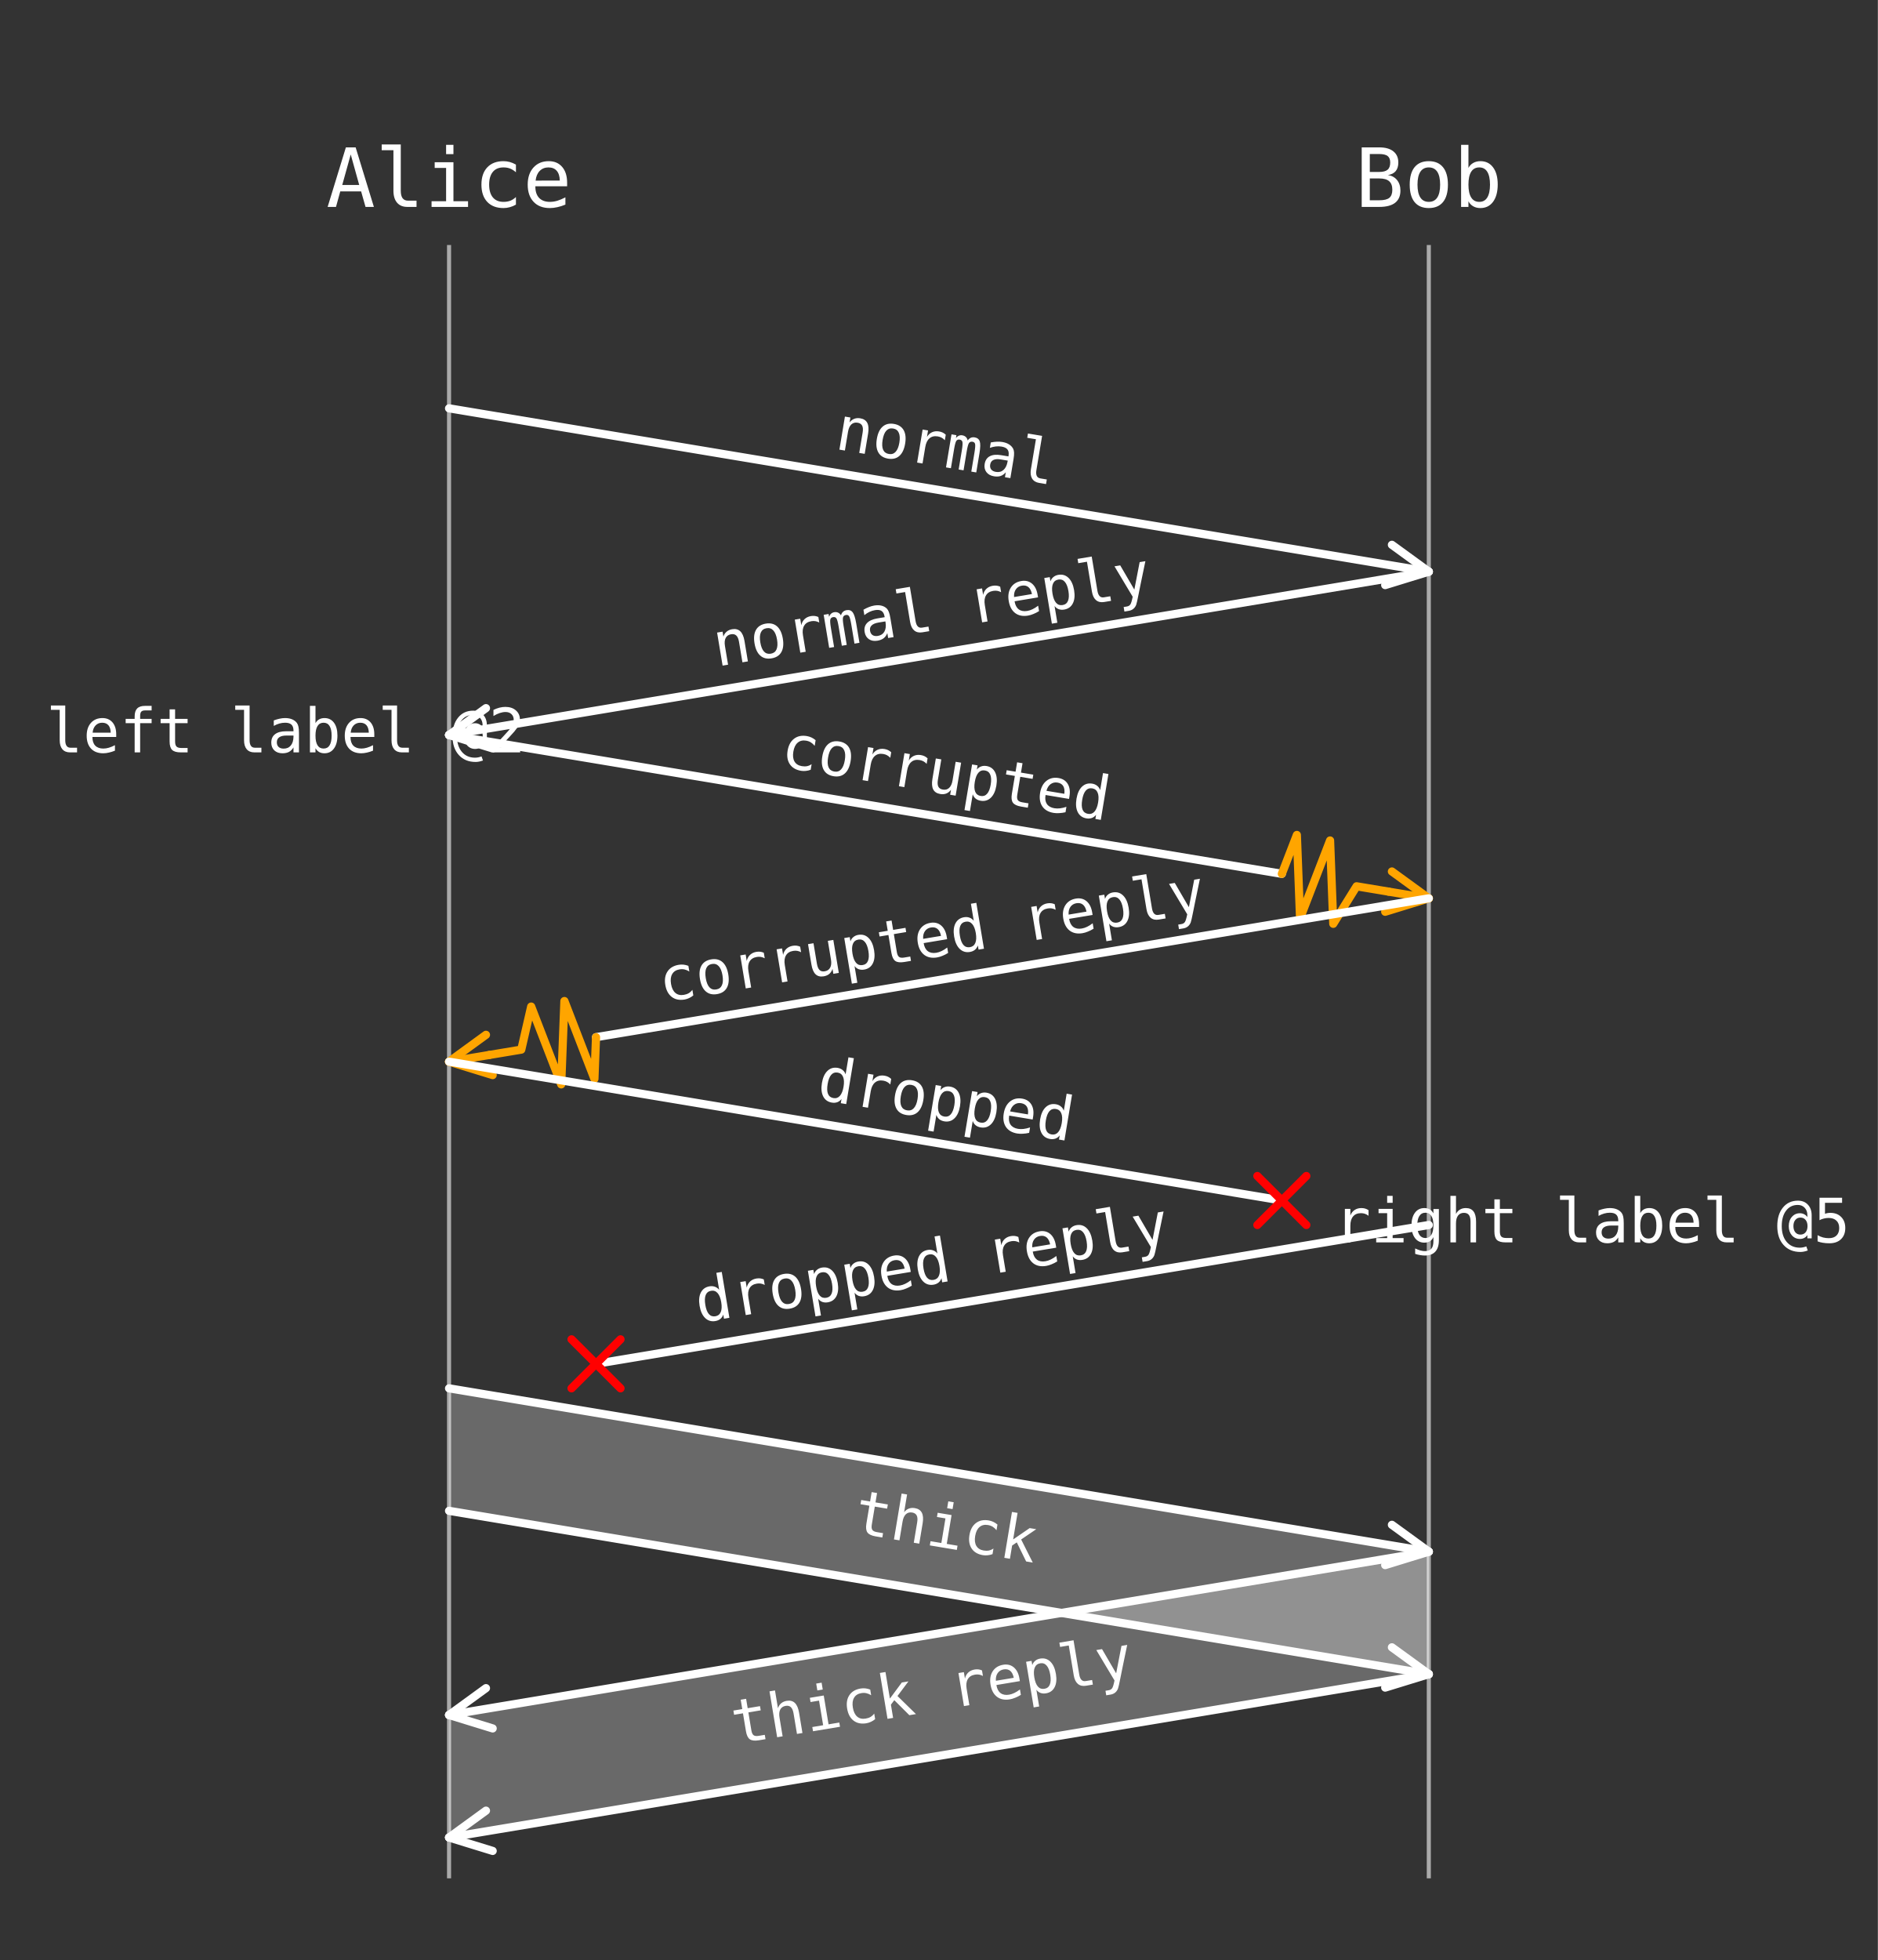
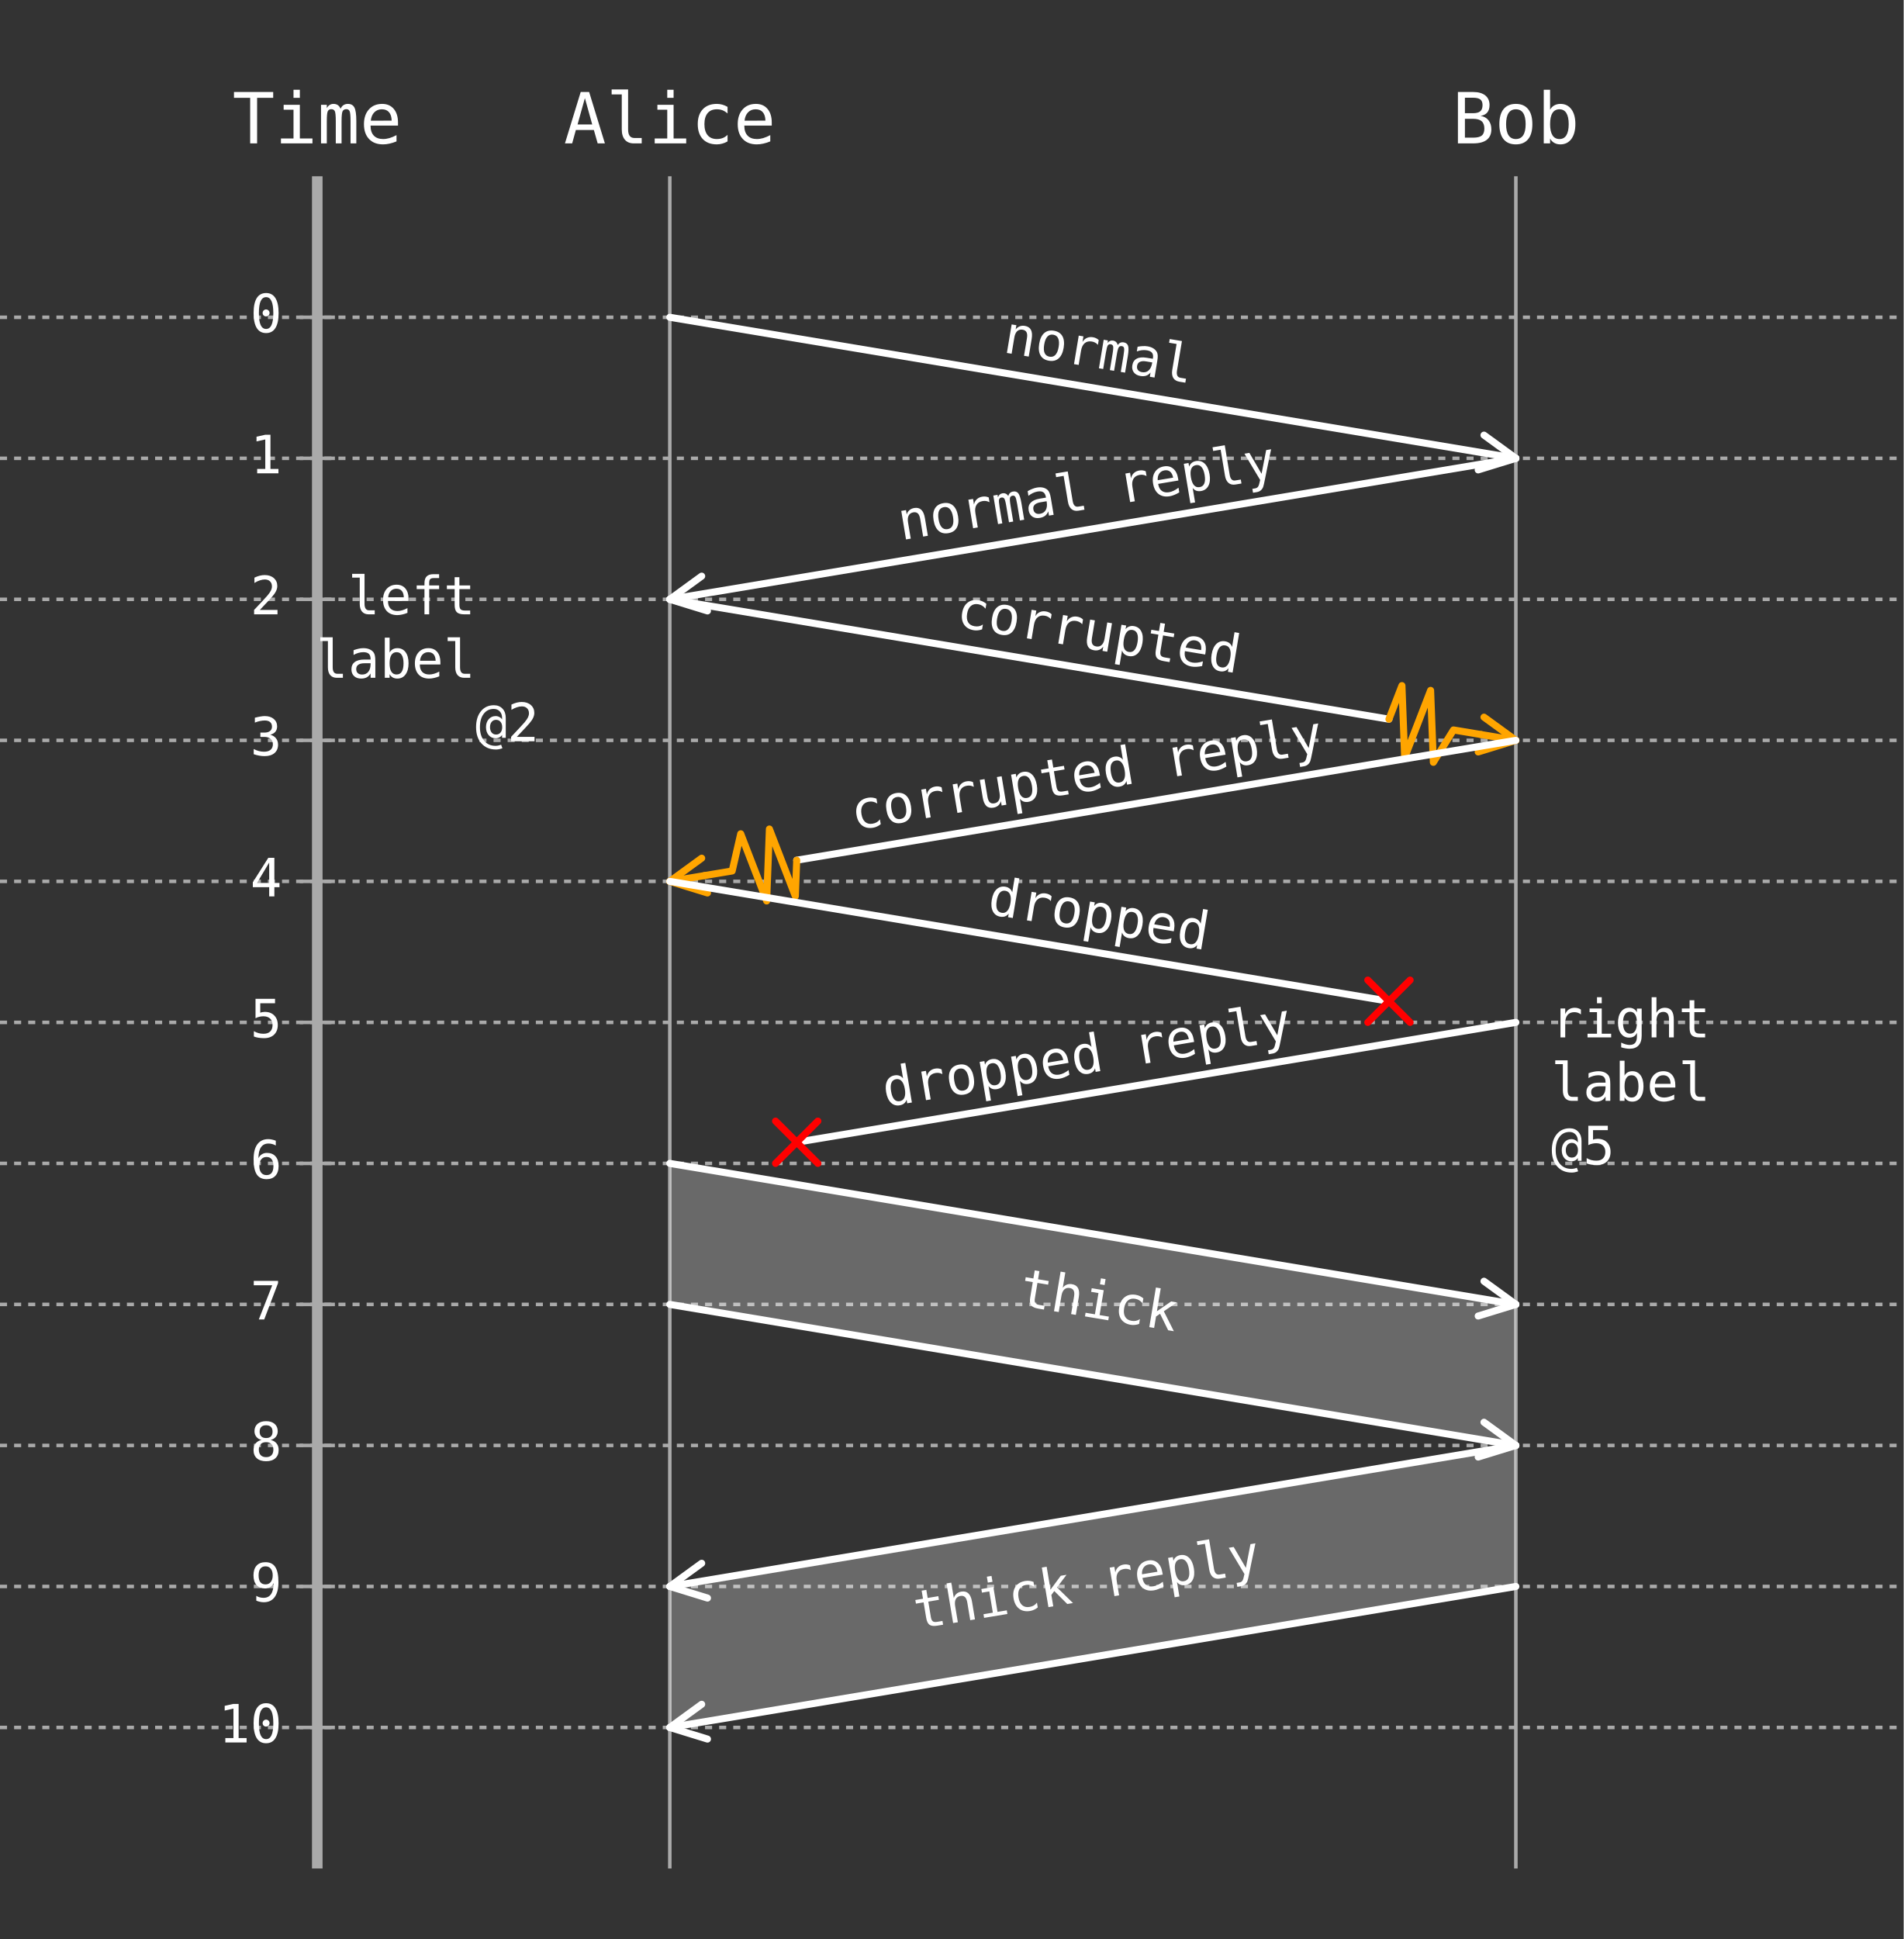
- <svg xmlns="http://www.w3.org/2000/svg" class="protocol-diagram" width="460" height="480">
+ <svg xmlns="http://www.w3.org/2000/svg" class="protocol-diagram" viewBox="0 0 540 550" width="100%" height="100%" preserveAspectRatio="xMidYMid meet">
  <rect width="100%" height="100%" fill="#333333" />
-   <text x="110" y="45" text-anchor="middle" dominant-baseline="middle" font-family="JetBrains Mono, monospace" fill="white" font-size="20">
+   <line stroke="#aaaaaa" stroke-dasharray="2" x1="0" y1="90" x2="540" y2="90" />
+   <line stroke="#aaaaaa" stroke-dasharray="2" x1="0" y1="130" x2="540" y2="130" />
+   <line stroke="#aaaaaa" stroke-dasharray="2" x1="0" y1="170" x2="540" y2="170" />
+   <line stroke="#aaaaaa" stroke-dasharray="2" x1="0" y1="210" x2="540" y2="210" />
+   <line stroke="#aaaaaa" stroke-dasharray="2" x1="0" y1="250" x2="540" y2="250" />
+   <line stroke="#aaaaaa" stroke-dasharray="2" x1="0" y1="290" x2="540" y2="290" />
+   <line stroke="#aaaaaa" stroke-dasharray="2" x1="0" y1="330" x2="540" y2="330" />
+   <line stroke="#aaaaaa" stroke-dasharray="2" x1="0" y1="370" x2="540" y2="370" />
+   <line stroke="#aaaaaa" stroke-dasharray="2" x1="0" y1="410" x2="540" y2="410" />
+   <line stroke="#aaaaaa" stroke-dasharray="2" x1="0" y1="450" x2="540" y2="450" />
+   <line stroke="#aaaaaa" stroke-dasharray="2" x1="0" y1="490" x2="540" y2="490" />
+   <text x="90" y="35" text-anchor="middle" dominant-baseline="middle" font-family="JetBrains Mono, monospace" fill="white" font-size="20">
+   Time 
+ </text>
+   <line stroke="#aaaaaa" stroke-width="3" x1="90" y1="50" x2="90" y2="530" />
+   <line stroke="#aaaaaa" x1="85" y1="90" x2="95" y2="90" />
+   <text x="80" y="90" text-anchor="end" dominant-baseline="middle" font-family="JetBrains Mono, monospace" fill="white" font-size="15">
+   0
+ </text>
+   <line stroke="#aaaaaa" x1="85" y1="130" x2="95" y2="130" />
+   <text x="80" y="130" text-anchor="end" dominant-baseline="middle" font-family="JetBrains Mono, monospace" fill="white" font-size="15">
+   1
+ </text>
+   <line stroke="#aaaaaa" x1="85" y1="170" x2="95" y2="170" />
+   <text x="80" y="170" text-anchor="end" dominant-baseline="middle" font-family="JetBrains Mono, monospace" fill="white" font-size="15">
+   2
+ </text>
+   <line stroke="#aaaaaa" x1="85" y1="210" x2="95" y2="210" />
+   <text x="80" y="210" text-anchor="end" dominant-baseline="middle" font-family="JetBrains Mono, monospace" fill="white" font-size="15">
+   3
+ </text>
+   <line stroke="#aaaaaa" x1="85" y1="250" x2="95" y2="250" />
+   <text x="80" y="250" text-anchor="end" dominant-baseline="middle" font-family="JetBrains Mono, monospace" fill="white" font-size="15">
+   4
+ </text>
+   <line stroke="#aaaaaa" x1="85" y1="290" x2="95" y2="290" />
+   <text x="80" y="290" text-anchor="end" dominant-baseline="middle" font-family="JetBrains Mono, monospace" fill="white" font-size="15">
+   5
+ </text>
+   <line stroke="#aaaaaa" x1="85" y1="330" x2="95" y2="330" />
+   <text x="80" y="330" text-anchor="end" dominant-baseline="middle" font-family="JetBrains Mono, monospace" fill="white" font-size="15">
+   6
+ </text>
+   <line stroke="#aaaaaa" x1="85" y1="370" x2="95" y2="370" />
+   <text x="80" y="370" text-anchor="end" dominant-baseline="middle" font-family="JetBrains Mono, monospace" fill="white" font-size="15">
+   7
+ </text>
+   <line stroke="#aaaaaa" x1="85" y1="410" x2="95" y2="410" />
+   <text x="80" y="410" text-anchor="end" dominant-baseline="middle" font-family="JetBrains Mono, monospace" fill="white" font-size="15">
+   8
+ </text>
+   <line stroke="#aaaaaa" x1="85" y1="450" x2="95" y2="450" />
+   <text x="80" y="450" text-anchor="end" dominant-baseline="middle" font-family="JetBrains Mono, monospace" fill="white" font-size="15">
+   9
+ </text>
+   <line stroke="#aaaaaa" x1="85" y1="490" x2="95" y2="490" />
+   <text x="80" y="490" text-anchor="end" dominant-baseline="middle" font-family="JetBrains Mono, monospace" fill="white" font-size="15">
+   10
+ </text>
+   <text x="190" y="35" text-anchor="middle" dominant-baseline="middle" font-family="JetBrains Mono, monospace" fill="white" font-size="20">
  Alice
</text>
-   <line stroke="#aaaaaa" x1="110" y1="60" x2="110" y2="460" />
-   <text x="350" y="45" text-anchor="middle" dominant-baseline="middle" font-family="JetBrains Mono, monospace" fill="white" font-size="20">
+   <line stroke="#aaaaaa" x1="190" y1="50" x2="190" y2="530" />
+   <text x="430" y="35" text-anchor="middle" dominant-baseline="middle" font-family="JetBrains Mono, monospace" fill="white" font-size="20">
  Bob
</text>
-   <line stroke="#aaaaaa" x1="350" y1="60" x2="350" y2="460" />
+   <line stroke="#aaaaaa" x1="430" y1="50" x2="430" y2="530" />
  <g stroke="white" stroke-width="2" fill="none" stroke-linecap="round">
-     <line x1="110" y1="100" x2="350" y2="140" />
-     <line x1="350" y1="140" x2="339.314" y2="143.288" />
-     <line x1="350" y1="140" x2="340.958" y2="133.424" />
+     <line x1="190" y1="90" x2="430" y2="130" />
+     <line x1="430" y1="130" x2="419.314" y2="133.288" />
+     <line x1="430" y1="130" x2="420.958" y2="123.424" />
  </g>
-   <text x="231.644" y="110.136" text-anchor="middle" dominant-baseline="middle" font-family="JetBrains Mono, monospace" transform="rotate(9.462322 231.644 110.1361)" fill="white" font-size="15">
+   <text x="311.644" y="100.136" text-anchor="middle" dominant-baseline="middle" font-family="JetBrains Mono, monospace" transform="rotate(9.462322 311.644 100.1361)" fill="white" font-size="15">
  normal
</text>
  <g stroke="white" stroke-width="2" fill="none" stroke-linecap="round">
-     <line x1="350" y1="140" x2="110" y2="180" />
-     <line x1="110" y1="180" x2="119.042" y2="173.424" />
-     <line x1="110" y1="180" x2="120.686" y2="183.288" />
+     <line x1="430" y1="130" x2="190" y2="170" />
+     <line x1="190" y1="170" x2="199.042" y2="163.424" />
+     <line x1="190" y1="170" x2="200.686" y2="173.288" />
  </g>
-   <text x="228.356" y="150.136" text-anchor="middle" dominant-baseline="middle" font-family="JetBrains Mono, monospace" transform="rotate(350.5377 228.356 150.1361)" fill="white" font-size="15">
+   <text x="308.356" y="140.136" text-anchor="middle" dominant-baseline="middle" font-family="JetBrains Mono, monospace" transform="rotate(350.5377 308.356 140.1361)" fill="white" font-size="15">
  normal reply
</text>
  <g stroke="white" stroke-width="2" fill="none" stroke-linecap="round" stroke-linejoin="round">
-     <line x1="110" y1="180" x2="314" y2="214" />
-     <path stroke="orange" d="M 314 214 L 317.678 204.475 L 318.458 224.881 L 325.814 205.831 L 326.594 226.237 L 332.306 217.051 L 340.136 218.356" />
-     <line stroke="orange" x1="340.136" y1="218.356" x2="350" y2="220" />
-     <line stroke="orange" x1="350" y1="220" x2="339.314" y2="223.288" />
-     <line stroke="orange" x1="350" y1="220" x2="340.958" y2="213.424" />
+     <line x1="190" y1="170" x2="394" y2="204" />
+     <path stroke="orange" d="M 394 204 L 397.678 194.475 L 398.458 214.881 L 405.814 195.831 L 406.594 216.237 L 412.306 207.051 L 420.136 208.356" />
+     <line stroke="orange" x1="420.136" y1="208.356" x2="430" y2="210" />
+     <line stroke="orange" x1="430" y1="210" x2="419.314" y2="213.288" />
+     <line stroke="orange" x1="430" y1="210" x2="420.958" y2="203.424" />
  </g>
-   <text x="231.644" y="190.136" text-anchor="middle" dominant-baseline="middle" font-family="JetBrains Mono, monospace" transform="rotate(9.462322 231.644 190.1361)" fill="white" font-size="15">
+   <text x="311.644" y="180.136" text-anchor="middle" dominant-baseline="middle" font-family="JetBrains Mono, monospace" transform="rotate(9.462322 311.644 180.1361)" fill="white" font-size="15">
  corrupted
</text>
  <g stroke="white" stroke-width="2" fill="none" stroke-linecap="round" stroke-linejoin="round">
-     <line x1="350" y1="220" x2="146" y2="254" />
-     <path stroke="orange" d="M 146 254 L 145.61 264.203 L 138.254 245.153 L 137.474 265.559 L 130.118 246.509 L 127.694 257.051 L 119.864 258.356" />
-     <line stroke="orange" x1="119.864" y1="258.356" x2="110" y2="260" />
-     <line stroke="orange" x1="110" y1="260" x2="119.042" y2="253.424" />
-     <line stroke="orange" x1="110" y1="260" x2="120.686" y2="263.288" />
+     <line x1="430" y1="210" x2="226" y2="244" />
+     <path stroke="orange" d="M 226 244 L 225.61 254.203 L 218.254 235.153 L 217.474 255.559 L 210.118 236.509 L 207.694 247.051 L 199.864 248.356" />
+     <line stroke="orange" x1="199.864" y1="248.356" x2="190" y2="250" />
+     <line stroke="orange" x1="190" y1="250" x2="199.042" y2="243.424" />
+     <line stroke="orange" x1="190" y1="250" x2="200.686" y2="253.288" />
  </g>
-   <text x="228.356" y="230.136" text-anchor="middle" dominant-baseline="middle" font-family="JetBrains Mono, monospace" transform="rotate(350.5377 228.356 230.1361)" fill="white" font-size="15">
+   <text x="308.356" y="220.136" text-anchor="middle" dominant-baseline="middle" font-family="JetBrains Mono, monospace" transform="rotate(350.5377 308.356 220.1361)" fill="white" font-size="15">
  corrupted reply
</text>
  <g stroke="white" stroke-width="2" fill="none" stroke-linecap="round">
-     <line x1="110" y1="260" x2="314" y2="294" />
-     <line stroke="red" x1="308" y1="288" x2="320" y2="300" />
-     <line stroke="red" x1="308" y1="300" x2="320" y2="288" />
+     <line x1="190" y1="250" x2="394" y2="284" />
+     <line stroke="red" x1="388" y1="278" x2="400" y2="290" />
+     <line stroke="red" x1="388" y1="290" x2="400" y2="278" />
  </g>
-   <text x="231.644" y="270.136" text-anchor="middle" dominant-baseline="middle" font-family="JetBrains Mono, monospace" transform="rotate(9.462322 231.644 270.1361)" fill="white" font-size="15">
+   <text x="311.644" y="260.136" text-anchor="middle" dominant-baseline="middle" font-family="JetBrains Mono, monospace" transform="rotate(9.462322 311.644 260.1361)" fill="white" font-size="15">
  dropped
</text>
  <g stroke="white" stroke-width="2" fill="none" stroke-linecap="round">
-     <line x1="350" y1="300" x2="146" y2="334" />
-     <line stroke="red" x1="140" y1="328" x2="152" y2="340" />
-     <line stroke="red" x1="140" y1="340" x2="152" y2="328" />
+     <line x1="430" y1="290" x2="226" y2="324" />
+     <line stroke="red" x1="220" y1="318" x2="232" y2="330" />
+     <line stroke="red" x1="220" y1="330" x2="232" y2="318" />
  </g>
-   <text x="228.356" y="310.136" text-anchor="middle" dominant-baseline="middle" font-family="JetBrains Mono, monospace" transform="rotate(350.5377 228.356 310.1361)" fill="white" font-size="15">
+   <text x="308.356" y="300.136" text-anchor="middle" dominant-baseline="middle" font-family="JetBrains Mono, monospace" transform="rotate(350.5377 308.356 300.1361)" fill="white" font-size="15">
  dropped reply
</text>
  <g stroke="white" stroke-width="2" fill="none" stroke-linecap="round">
-     <polygon stroke="none" fill="#ffffff44" points="110,340 350,380 350,410 110,370" />
-     <line x1="110" y1="340" x2="350" y2="380" />
-     <line x1="350" y1="380" x2="339.314" y2="383.288" />
-     <line x1="350" y1="380" x2="340.958" y2="373.424" />
-     <line x1="110" y1="370" x2="350" y2="410" />
-     <line x1="350" y1="410" x2="339.314" y2="413.288" />
-     <line x1="350" y1="410" x2="340.958" y2="403.424" />
+     <polygon stroke="none" fill="#ffffff44" points="190,330 430,370 430,410 190,370" />
+     <line x1="190" y1="330" x2="430" y2="370" />
+     <line x1="430" y1="370" x2="419.314" y2="373.288" />
+     <line x1="430" y1="370" x2="420.958" y2="363.424" />
+     <line x1="190" y1="370" x2="430" y2="410" />
+     <line x1="430" y1="410" x2="419.314" y2="413.288" />
+     <line x1="430" y1="410" x2="420.958" y2="403.424" />
  </g>
-   <text x="231.644" y="374.796" text-anchor="middle" dominant-baseline="middle" font-family="JetBrains Mono, monospace" transform="rotate(9.462322 231.644 374.7959)" fill="white" font-size="15">
+   <text x="311.644" y="369.728" text-anchor="middle" dominant-baseline="middle" font-family="JetBrains Mono, monospace" transform="rotate(9.462322 311.644 369.7279)" fill="white" font-size="15">
  thick
</text>
  <g stroke="white" stroke-width="2" fill="none" stroke-linecap="round">
-     <polygon stroke="none" fill="#ffffff44" points="350,380 110,420 110,450 350,410" />
-     <line x1="350" y1="380" x2="110" y2="420" />
-     <line x1="110" y1="420" x2="119.042" y2="413.424" />
-     <line x1="110" y1="420" x2="120.686" y2="423.288" />
-     <line x1="350" y1="410" x2="110" y2="450" />
-     <line x1="110" y1="450" x2="119.042" y2="443.424" />
-     <line x1="110" y1="450" x2="120.686" y2="453.288" />
+     <polygon stroke="none" fill="#ffffff44" points="430,410 190,450 190,490 430,450" />
+     <line x1="430" y1="410" x2="190" y2="450" />
+     <line x1="190" y1="450" x2="199.042" y2="443.424" />
+     <line x1="190" y1="450" x2="200.686" y2="453.288" />
+     <line x1="430" y1="450" x2="190" y2="490" />
+     <line x1="190" y1="490" x2="199.042" y2="483.424" />
+     <line x1="190" y1="490" x2="200.686" y2="493.288" />
  </g>
-   <text x="228.356" y="414.796" text-anchor="middle" dominant-baseline="middle" font-family="JetBrains Mono, monospace" transform="rotate(350.5377 228.356 414.7959)" fill="white" font-size="15">
+   <text x="308.356" y="449.728" text-anchor="middle" dominant-baseline="middle" font-family="JetBrains Mono, monospace" transform="rotate(350.5377 308.356 449.7279)" fill="white" font-size="15">
  thick reply
</text>
-   <text x="70" y="180" text-anchor="middle" dominant-baseline="middle" font-family="JetBrains Mono, monospace" fill="white" font-size="15">
-   left label @2
- </text>
-   <text x="390" y="300" text-anchor="middle" dominant-baseline="middle" font-family="JetBrains Mono, monospace" fill="white" font-size="15">
-   right label @5
- </text>
+   <text xml:space="preserve" text-anchor="end" dominant-baseline="middle" font-family="JetBrains Mono, monospace" fill="white" font-size="15">
+     <tspan x="180" y="170">left</tspan>
+     <tspan x="180" y="188">label</tspan>
+     <tspan x="180" y="206">@2</tspan>
+   </text>
+   <text xml:space="preserve" text-anchor="start" dominant-baseline="middle" font-family="JetBrains Mono, monospace" fill="white" font-size="15">
+     <tspan x="440" y="290">right</tspan>
+     <tspan x="440" y="308">label</tspan>
+     <tspan x="440" y="326">@5</tspan>
+   </text>
</svg>
